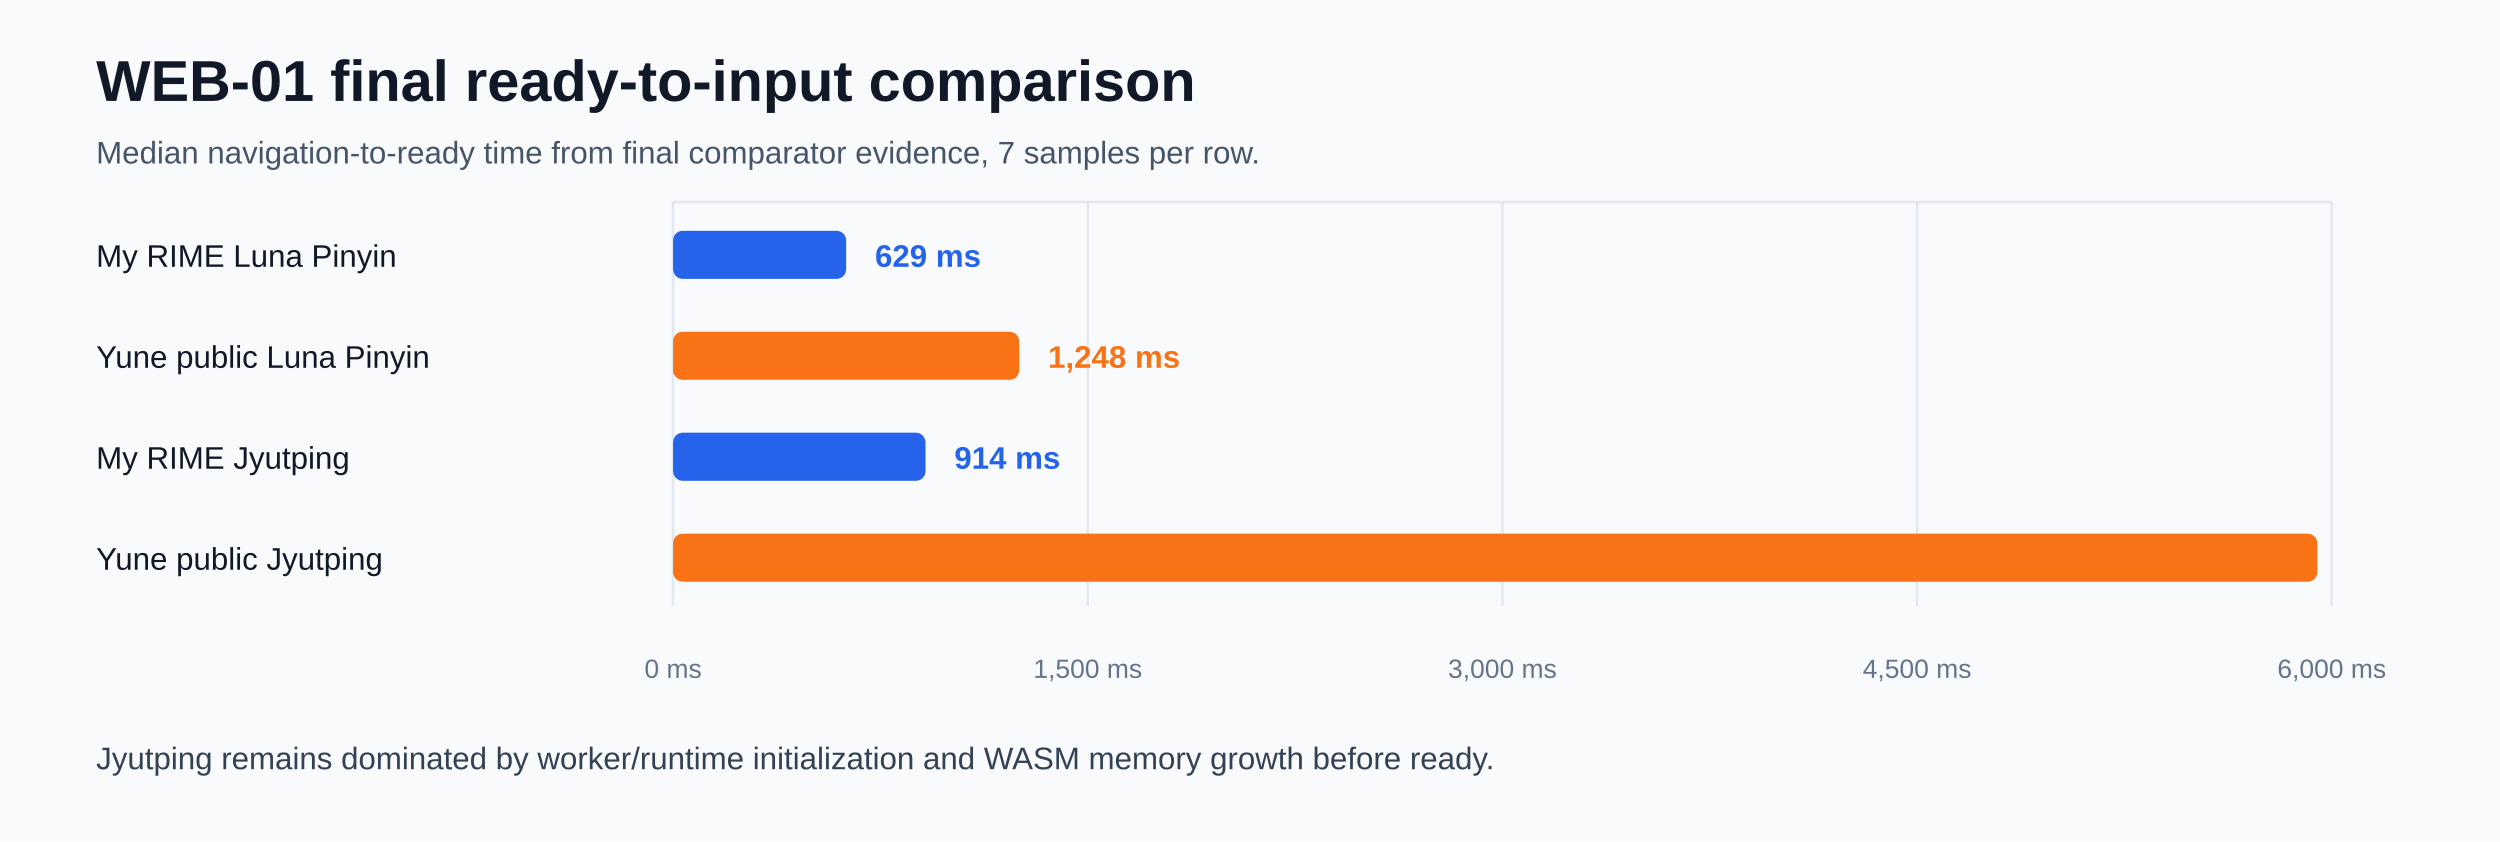
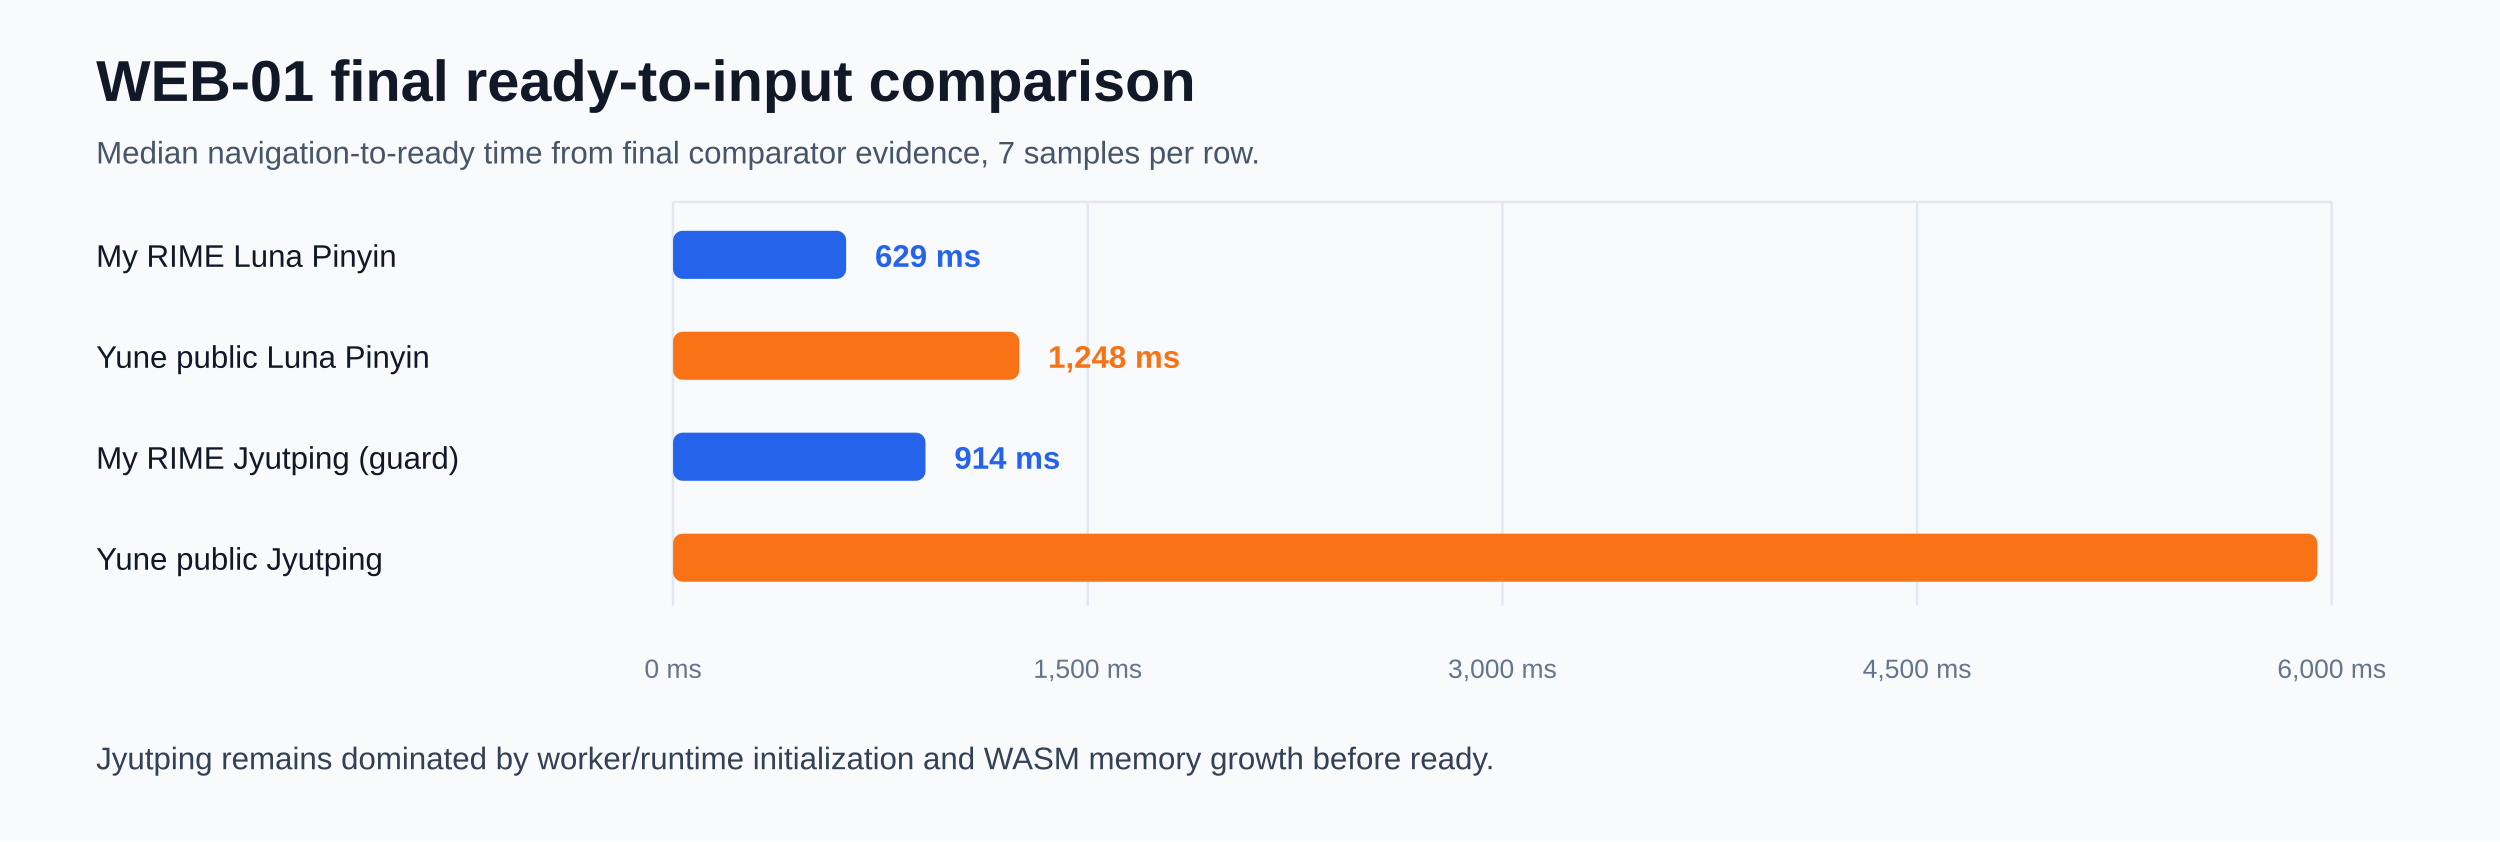
<svg xmlns="http://www.w3.org/2000/svg" width="1040" height="350" viewBox="0 0 1040 350" role="img" aria-labelledby="title desc">
  <rect width="1040" height="350" fill="#f8fafc" />
  <text x="40" y="42" font-family="Segoe UI, Arial, sans-serif" font-size="24" font-weight="700" fill="#111827">WEB-01 final ready-to-input comparison</text>
  <text x="40" y="68" font-family="Segoe UI, Arial, sans-serif" font-size="13" fill="#475569">Median navigation-to-ready time from final comparator evidence, 7 samples per row.</text>
  <line x1="280" x2="970" y1="84" y2="84" stroke="#e2e8f0" />
  <line x1="280" x2="280" y1="84" y2="252" stroke="#e2e8f0" />
  <line x1="452.5" x2="452.5" y1="84" y2="252" stroke="#e2e8f0" />
  <line x1="625" x2="625" y1="84" y2="252" stroke="#e2e8f0" />
  <line x1="797.5" x2="797.5" y1="84" y2="252" stroke="#e2e8f0" />
  <line x1="970" x2="970" y1="84" y2="252" stroke="#e2e8f0" />
  <text x="280" y="282" text-anchor="middle" font-family="Segoe UI, Arial, sans-serif" font-size="11" fill="#64748b">0 ms</text>
  <text x="452.5" y="282" text-anchor="middle" font-family="Segoe UI, Arial, sans-serif" font-size="11" fill="#64748b">1,500 ms</text>
  <text x="625" y="282" text-anchor="middle" font-family="Segoe UI, Arial, sans-serif" font-size="11" fill="#64748b">3,000 ms</text>
  <text x="797.5" y="282" text-anchor="middle" font-family="Segoe UI, Arial, sans-serif" font-size="11" fill="#64748b">4,500 ms</text>
  <text x="970" y="282" text-anchor="middle" font-family="Segoe UI, Arial, sans-serif" font-size="11" fill="#64748b">6,000 ms</text>
  <text x="40" y="111" font-family="Segoe UI, Arial, sans-serif" font-size="13" fill="#111827">My RIME Luna Pinyin</text>
  <rect x="280" y="96" width="72" height="20" rx="4" fill="#2563eb" />
  <text x="364" y="111" font-family="Segoe UI, Arial, sans-serif" font-size="13" font-weight="600" fill="#2563eb">629 ms</text>
  <text x="40" y="153" font-family="Segoe UI, Arial, sans-serif" font-size="13" fill="#111827">Yune public Luna Pinyin</text>
  <rect x="280" y="138" width="144" height="20" rx="4" fill="#f97316" />
  <text x="436" y="153" font-family="Segoe UI, Arial, sans-serif" font-size="13" font-weight="600" fill="#f97316">1,248 ms</text>
-   <text x="40" y="195" font-family="Segoe UI, Arial, sans-serif" font-size="13" fill="#111827">My RIME Jyutping</text>
+   <text x="40" y="195" font-family="Segoe UI, Arial, sans-serif" font-size="13" fill="#111827">My RIME Jyutping (guard)</text>
  <rect x="280" y="180" width="105" height="20" rx="4" fill="#2563eb" />
  <text x="397" y="195" font-family="Segoe UI, Arial, sans-serif" font-size="13" font-weight="600" fill="#2563eb">914 ms</text>
  <text x="40" y="237" font-family="Segoe UI, Arial, sans-serif" font-size="13" fill="#111827">Yune public Jyutping</text>
  <rect x="280" y="222" width="684" height="20" rx="4" fill="#f97316" />
  <text x="830" y="237" font-family="Segoe UI, Arial, sans-serif" font-size="13" font-weight="600" fill="#f97316">5,948 ms</text>
  <text x="40" y="320" font-family="Segoe UI, Arial, sans-serif" font-size="13" fill="#334155">Jyutping remains dominated by worker/runtime initialization and WASM memory growth before ready.</text>
</svg>
